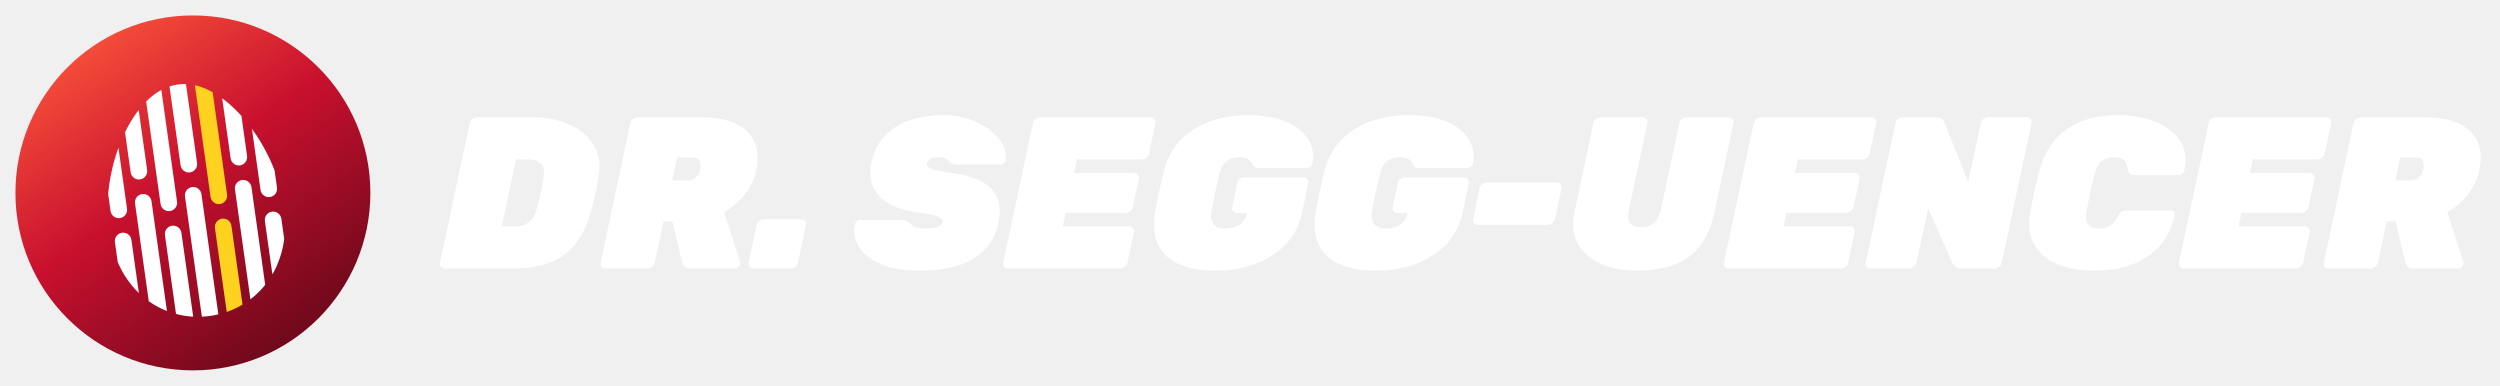
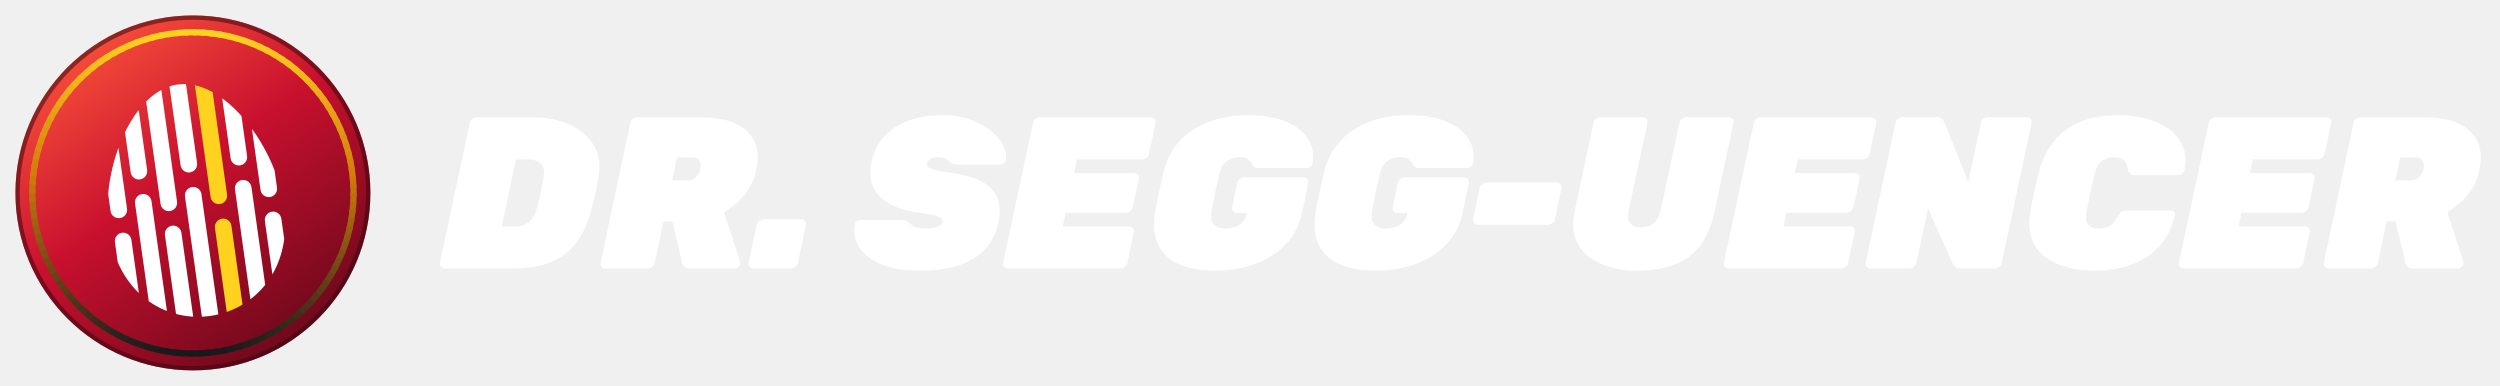
<svg xmlns="http://www.w3.org/2000/svg" viewBox="0 0 1296 200" width="1296" height="200">
  <g transform="translate(1.87 1.87) scale(0.38333)">
    <defs>
      <linearGradient id="gldark" x1="0.15" y1="0" x2="0.85" y2="1">
        <stop offset="0" stop-color="#ff5a3c" />
        <stop offset="0.45" stop-color="#c8102e" />
        <stop offset="1" stop-color="#5e0718" />
      </linearGradient>
    </defs>
    <circle cx="256.0" cy="256.0" r="240" fill="url(#gldark)" />
+     <circle cx="256.0" cy="256.0" r="237.1" fill="none" stroke="#3a0610" stroke-opacity="0.55" stroke-width="5.8" />
+     <path d="M256.0,38.8 A217.2,217.2 0 0 1 271.9,39.4" fill="none" stroke="#ffd21f" stroke-width="8.4" />
+     <path d="M267.4,39.1 A217.2,217.2 0 0 1 283.2,40.5" fill="none" stroke="#ffd21f" stroke-width="8.4" />
+     <path d="M278.7,40.0 A217.2,217.2 0 0 1 294.5,42.2" fill="none" stroke="#ffd11f" stroke-width="8.4" />
+     <path d="M290.0,41.5 A217.2,217.2 0 0 1 305.6,44.5" fill="none" stroke="#fed01f" stroke-width="8.4" />
+     <path d="M301.2,43.5 A217.2,217.2 0 0 1 316.6,47.4" fill="none" stroke="#fecf1e" stroke-width="8.4" />
+     <path d="M312.2,46.2 A217.2,217.2 0 0 1 327.4,50.9" fill="none" stroke="#fdce1e" stroke-width="8.4" />
+     <path d="M323.1,49.4 A217.2,217.2 0 0 1 338.1,54.9" fill="none" stroke="#fccc1e" stroke-width="8.4" />
+     <path d="M333.8,53.2 A217.2,217.2 0 0 1 348.5,59.5" fill="none" stroke="#fbcb1d" stroke-width="8.4" />
+     <path d="M344.3,57.6 A217.2,217.2 0 0 1 358.6,64.6" fill="none" stroke="#fac81d" stroke-width="8.4" />
+     <path d="M354.6,62.5 A217.2,217.2 0 0 1 368.5,70.2" fill="none" stroke="#f9c61c" stroke-width="8.4" />
+     <path d="M364.6,67.9 A217.2,217.2 0 0 1 378.1,76.4" fill="none" stroke="#f8c41c" stroke-width="8.4" />
+     <path d="M374.3,73.8 A217.2,217.2 0 0 1 387.3,83.0" fill="none" stroke="#f6c11b" stroke-width="8.4" />
+     <path d="M383.7,80.3 A217.2,217.2 0 0 1 396.2,90.1" fill="none" stroke="#f5be1b" stroke-width="8.4" />
+     <path d="M392.7,87.2 A217.2,217.2 0 0 1 404.7,97.7" fill="none" stroke="#f3bb1a" stroke-width="8.4" />
+     <path d="M401.3,94.6 A217.2,217.2 0 0 1 412.8,105.7" fill="none" stroke="#f1b719" stroke-width="8.4" />
+     <path d="M409.6,102.4 A217.2,217.2 0 0 1 420.4,114.1" fill="none" stroke="#efb418" stroke-width="8.4" />
+     <path d="M417.4,110.7 A217.2,217.2 0 0 1 427.6,122.9" fill="none" stroke="#edb018" stroke-width="8.4" />
+     <path d="M424.8,119.3 A217.2,217.2 0 0 1 434.4,132.0" fill="none" stroke="#ebac17" stroke-width="8.4" />
+     <path d="M431.7,128.3 A217.2,217.2 0 0 1 440.6,141.5" fill="none" stroke="#e9a816" stroke-width="8.4" />
+     <path d="M438.2,137.7 A217.2,217.2 0 0 1 446.3,151.4" fill="none" stroke="#e7a315" stroke-width="8.4" />
+     <path d="M444.1,147.4 A217.2,217.2 0 0 1 451.5,161.5" fill="none" stroke="#e59f14" stroke-width="8.4" />
+     <path d="M449.5,157.4 A217.2,217.2 0 0 1 456.2,171.8" fill="none" stroke="#e39a13" stroke-width="8.4" />
+     <path d="M454.4,167.7 A217.2,217.2 0 0 1 460.4,182.4" fill="none" stroke="#e09612" stroke-width="8.4" />
+     <path d="M458.8,178.2 A217.2,217.2 0 0 1 463.9,193.2" fill="none" stroke="#de9111" stroke-width="8.4" />
+     <path d="M462.6,188.9 A217.2,217.2 0 0 1 466.9,204.2" fill="none" stroke="#db8c10" stroke-width="8.4" />
+     <path d="M465.8,199.8 A217.2,217.2 0 0 1 469.4,215.3" fill="none" stroke="#d9870f" stroke-width="8.4" />
+     <path d="M468.5,210.8 A217.2,217.2 0 0 1 471.2,226.5" fill="none" stroke="#d6820e" stroke-width="8.4" />
+     <path d="M470.5,222.0 A217.2,217.2 0 0 1 472.4,237.8" fill="none" stroke="#d47d0d" stroke-width="8.4" />
+     <path d="M472.0,233.3 A217.2,217.2 0 0 1 473.1,249.2" fill="none" stroke="#ce780c" stroke-width="8.4" />
+     <path d="M472.9,244.6 A217.2,217.2 0 0 1 473.2,260.5" fill="none" stroke="#c5730d" stroke-width="8.4" />
+     <path d="M473.2,256.0 A217.2,217.2 0 0 1 472.6,271.9" fill="none" stroke="#bd6f0e" stroke-width="8.4" />
+     <path d="M472.9,267.4 A217.2,217.2 0 0 1 471.5,283.2" fill="none" stroke="#b46a0f" stroke-width="8.4" />
+     <path d="M472.0,278.7 A217.2,217.2 0 0 1 469.8,294.5" fill="none" stroke="#ab6610" stroke-width="8.4" />
+     <path d="M470.5,290.0 A217.2,217.2 0 0 1 467.5,305.6" fill="none" stroke="#a26110" stroke-width="8.4" />
+     <path d="M468.5,301.2 A217.2,217.2 0 0 1 464.6,316.6" fill="none" stroke="#995d11" stroke-width="8.4" />
+     <path d="M465.8,312.2 A217.2,217.2 0 0 1 461.1,327.4" fill="none" stroke="#915812" stroke-width="8.4" />
+     <path d="M462.6,323.1 A217.2,217.2 0 0 1 457.1,338.1" fill="none" stroke="#885413" stroke-width="8.4" />
+     <path d="M458.8,333.8 A217.2,217.2 0 0 1 452.5,348.5" fill="none" stroke="#804f13" stroke-width="8.4" />
+     <path d="M454.4,344.3 A217.2,217.2 0 0 1 447.4,358.6" fill="none" stroke="#784b14" stroke-width="8.4" />
+     <path d="M449.5,354.6 A217.2,217.2 0 0 1 441.8,368.5" fill="none" stroke="#704715" stroke-width="8.4" />
+     <path d="M444.1,364.6 A217.2,217.2 0 0 1 435.6,378.1" fill="none" stroke="#684316" stroke-width="8.4" />
+     <path d="M438.2,374.3 A217.2,217.2 0 0 1 429.0,387.3" fill="none" stroke="#613f16" stroke-width="8.4" />
+     <path d="M431.7,383.7 A217.2,217.2 0 0 1 421.9,396.2" fill="none" stroke="#5a3c17" stroke-width="8.4" />
+     <path d="M424.8,392.7 A217.2,217.2 0 0 1 414.3,404.7" fill="none" stroke="#533818" stroke-width="8.4" />
+     <path d="M417.4,401.3 A217.2,217.2 0 0 1 406.3,412.8" fill="none" stroke="#4c3418" stroke-width="8.4" />
+     <path d="M409.6,409.6 A217.2,217.2 0 0 1 397.9,420.4" fill="none" stroke="#463119" stroke-width="8.4" />
+     <path d="M401.3,417.4 A217.2,217.2 0 0 1 389.1,427.6" fill="none" stroke="#402e19" stroke-width="8.4" />
+     <path d="M392.7,424.8 A217.2,217.2 0 0 1 380.0,434.4" fill="none" stroke="#3a2b1a" stroke-width="8.4" />
+     <path d="M383.7,431.7 A217.2,217.2 0 0 1 370.5,440.6" fill="none" stroke="#35291a" stroke-width="8.4" />
+     <path d="M374.3,438.2 A217.2,217.2 0 0 1 360.6,446.3" fill="none" stroke="#30261b" stroke-width="8.4" />
+     <path d="M364.6,444.1 A217.2,217.2 0 0 1 350.5,451.5" fill="none" stroke="#2c241b" stroke-width="8.4" />
+     <path d="M354.6,449.5 A217.2,217.2 0 0 1 340.2,456.2" fill="none" stroke="#28221b" stroke-width="8.4" />
+     <path d="M344.3,454.4 A217.2,217.2 0 0 1 329.6,460.4" fill="none" stroke="#24201c" stroke-width="8.4" />
+     <path d="M333.8,458.8 A217.2,217.2 0 0 1 318.8,463.9" fill="none" stroke="#211e1c" stroke-width="8.4" />
+     <path d="M323.1,462.6 A217.2,217.2 0 0 1 307.8,466.9" fill="none" stroke="#1e1d1c" stroke-width="8.4" />
+     <path d="M312.2,465.8 A217.2,217.2 0 0 1 296.7,469.4" fill="none" stroke="#1c1b1d" stroke-width="8.4" />
+     <path d="M301.2,468.5 A217.2,217.2 0 0 1 285.5,471.2" fill="none" stroke="#1a1a1d" stroke-width="8.4" />
+     <path d="M290.0,470.5 A217.2,217.2 0 0 1 274.2,472.4" fill="none" stroke="#181a1d" stroke-width="8.4" />
+     <path d="M278.7,472.0 A217.2,217.2 0 0 1 262.8,473.1" fill="none" stroke="#18191d" stroke-width="8.4" />
+     <path d="M267.4,472.9 A217.2,217.2 0 0 1 251.5,473.2" fill="none" stroke="#17191d" stroke-width="8.4" />
+     <path d="M256.0,473.2 A217.2,217.2 0 0 1 240.1,472.6" fill="none" stroke="#17191d" stroke-width="8.4" />
+     <path d="M244.6,472.9 A217.2,217.2 0 0 1 228.8,471.5" fill="none" stroke="#18191d" stroke-width="8.4" />
+     <path d="M233.3,472.0 A217.2,217.2 0 0 1 217.5,469.8" fill="none" stroke="#181a1d" stroke-width="8.4" />
+     <path d="M222.0,470.5 A217.2,217.2 0 0 1 206.4,467.5" fill="none" stroke="#1a1a1d" stroke-width="8.4" />
+     <path d="M210.8,468.5 A217.2,217.2 0 0 1 195.4,464.6" fill="none" stroke="#1c1b1d" stroke-width="8.4" />
+     <path d="M199.8,465.8 A217.2,217.2 0 0 1 184.6,461.1" fill="none" stroke="#1e1d1c" stroke-width="8.4" />
+     <path d="M188.9,462.6 A217.2,217.2 0 0 1 173.9,457.1" fill="none" stroke="#211e1c" stroke-width="8.4" />
+     <path d="M178.2,458.8 A217.2,217.2 0 0 1 163.5,452.5" fill="none" stroke="#24201c" stroke-width="8.4" />
+     <path d="M167.7,454.4 A217.2,217.2 0 0 1 153.4,447.4" fill="none" stroke="#28221b" stroke-width="8.4" />
+     <path d="M157.4,449.5 A217.2,217.2 0 0 1 143.5,441.8" fill="none" stroke="#2c241b" stroke-width="8.4" />
+     <path d="M147.4,444.1 A217.2,217.2 0 0 1 133.9,435.6" fill="none" stroke="#30261b" stroke-width="8.4" />
+     <path d="M137.7,438.2 A217.2,217.2 0 0 1 124.7,429.0" fill="none" stroke="#35291a" stroke-width="8.4" />
+     <path d="M128.3,431.7 A217.2,217.2 0 0 1 115.8,421.9" fill="none" stroke="#3a2b1a" stroke-width="8.4" />
+     <path d="M119.3,424.8 A217.2,217.2 0 0 1 107.3,414.3" fill="none" stroke="#402e19" stroke-width="8.4" />
+     <path d="M110.7,417.4 A217.2,217.2 0 0 1 99.2,406.3" fill="none" stroke="#463119" stroke-width="8.4" />
+     <path d="M102.4,409.6 A217.2,217.2 0 0 1 91.6,397.9" fill="none" stroke="#4c3418" stroke-width="8.4" />
+     <path d="M94.6,401.3 A217.2,217.2 0 0 1 84.4,389.1" fill="none" stroke="#533818" stroke-width="8.4" />
+     <path d="M87.2,392.7 A217.2,217.2 0 0 1 77.6,380.0" fill="none" stroke="#5a3c17" stroke-width="8.4" />
+     <path d="M80.3,383.7 A217.2,217.2 0 0 1 71.4,370.5" fill="none" stroke="#613f16" stroke-width="8.4" />
+     <path d="M73.8,374.3 A217.2,217.2 0 0 1 65.7,360.6" fill="none" stroke="#684316" stroke-width="8.4" />
+     <path d="M67.9,364.6 A217.2,217.2 0 0 1 60.5,350.5" fill="none" stroke="#704715" stroke-width="8.4" />
+     <path d="M62.5,354.6 A217.2,217.2 0 0 1 55.8,340.2" fill="none" stroke="#784b14" stroke-width="8.4" />
+     <path d="M57.6,344.3 A217.2,217.2 0 0 1 51.6,329.6" fill="none" stroke="#804f13" stroke-width="8.4" />
+     <path d="M53.2,333.8 A217.2,217.2 0 0 1 48.1,318.8" fill="none" stroke="#885413" stroke-width="8.4" />
+     <path d="M49.4,323.1 A217.2,217.2 0 0 1 45.1,307.8" fill="none" stroke="#915812" stroke-width="8.4" />
+     <path d="M46.2,312.2 A217.2,217.2 0 0 1 42.6,296.7" fill="none" stroke="#995d11" stroke-width="8.4" />
+     <path d="M43.5,301.2 A217.2,217.2 0 0 1 40.8,285.5" fill="none" stroke="#a26110" stroke-width="8.4" />
+     <path d="M41.5,290.0 A217.2,217.2 0 0 1 39.6,274.2" fill="none" stroke="#ab6610" stroke-width="8.4" />
+     <path d="M40.0,278.7 A217.2,217.2 0 0 1 38.9,262.8" fill="none" stroke="#b46a0f" stroke-width="8.4" />
+     <path d="M39.1,267.4 A217.2,217.2 0 0 1 38.8,251.5" fill="none" stroke="#bd6f0e" stroke-width="8.4" />
+     <path d="M38.8,256.0 A217.2,217.2 0 0 1 39.4,240.1" fill="none" stroke="#c5730d" stroke-width="8.4" />
+     <path d="M39.1,244.6 A217.2,217.2 0 0 1 40.5,228.8" fill="none" stroke="#ce780c" stroke-width="8.4" />
+     <path d="M40.0,233.3 A217.2,217.2 0 0 1 42.2,217.5" fill="none" stroke="#d47d0d" stroke-width="8.4" />
+     <path d="M41.5,222.0 A217.2,217.2 0 0 1 44.5,206.4" fill="none" stroke="#d6820e" stroke-width="8.4" />
+     <path d="M43.5,210.8 A217.2,217.2 0 0 1 47.4,195.4" fill="none" stroke="#d9870f" stroke-width="8.4" />
+     <path d="M46.2,199.8 A217.2,217.2 0 0 1 50.9,184.6" fill="none" stroke="#db8c10" stroke-width="8.4" />
+     <path d="M49.4,188.9 A217.2,217.2 0 0 1 54.9,173.9" fill="none" stroke="#de9111" stroke-width="8.4" />
+     <path d="M53.2,178.2 A217.2,217.2 0 0 1 59.5,163.5" fill="none" stroke="#e09612" stroke-width="8.4" />
+     <path d="M57.6,167.7 A217.2,217.2 0 0 1 64.6,153.4" fill="none" stroke="#e39a13" stroke-width="8.4" />
+     <path d="M62.5,157.4 A217.2,217.2 0 0 1 70.2,143.5" fill="none" stroke="#e59f14" stroke-width="8.4" />
+     <path d="M67.9,147.4 A217.2,217.2 0 0 1 76.4,133.9" fill="none" stroke="#e7a315" stroke-width="8.4" />
+     <path d="M73.8,137.7 A217.2,217.2 0 0 1 83.0,124.7" fill="none" stroke="#e9a816" stroke-width="8.4" />
+     <path d="M80.3,128.3 A217.2,217.2 0 0 1 90.1,115.8" fill="none" stroke="#ebac17" stroke-width="8.4" />
+     <path d="M87.2,119.3 A217.2,217.2 0 0 1 97.7,107.3" fill="none" stroke="#edb018" stroke-width="8.4" />
+     <path d="M94.6,110.7 A217.2,217.2 0 0 1 105.7,99.2" fill="none" stroke="#efb418" stroke-width="8.4" />
+     <path d="M102.4,102.4 A217.2,217.2 0 0 1 114.1,91.6" fill="none" stroke="#f1b719" stroke-width="8.4" />
+     <path d="M110.7,94.6 A217.2,217.2 0 0 1 122.9,84.4" fill="none" stroke="#f3bb1a" stroke-width="8.4" />
+     <path d="M119.3,87.2 A217.2,217.2 0 0 1 132.0,77.6" fill="none" stroke="#f5be1b" stroke-width="8.4" />
+     <path d="M128.3,80.3 A217.2,217.2 0 0 1 141.5,71.4" fill="none" stroke="#f6c11b" stroke-width="8.4" />
+     <path d="M137.7,73.8 A217.2,217.2 0 0 1 151.4,65.7" fill="none" stroke="#f8c41c" stroke-width="8.4" />
+     <path d="M147.4,67.9 A217.2,217.2 0 0 1 161.5,60.5" fill="none" stroke="#f9c61c" stroke-width="8.4" />
+     <path d="M157.4,62.5 A217.2,217.2 0 0 1 171.8,55.8" fill="none" stroke="#fac81d" stroke-width="8.4" />
+     <path d="M167.7,57.6 A217.2,217.2 0 0 1 182.4,51.6" fill="none" stroke="#fbcb1d" stroke-width="8.4" />
+     <path d="M178.2,53.2 A217.2,217.2 0 0 1 193.2,48.1" fill="none" stroke="#fccc1e" stroke-width="8.4" />
+     <path d="M188.9,49.4 A217.2,217.2 0 0 1 204.2,45.1" fill="none" stroke="#fdce1e" stroke-width="8.4" />
+     <path d="M199.8,46.2 A217.2,217.2 0 0 1 215.3,42.6" fill="none" stroke="#fecf1e" stroke-width="8.4" />
+     <path d="M210.8,43.5 A217.2,217.2 0 0 1 226.5,40.8" fill="none" stroke="#fed01f" stroke-width="8.4" />
+     <path d="M222.0,41.5 A217.2,217.2 0 0 1 237.8,39.6" fill="none" stroke="#ffd11f" stroke-width="8.4" />
+     <path d="M233.3,40.0 A217.2,217.2 0 0 1 249.2,38.9" fill="none" stroke="#ffd21f" stroke-width="8.4" />
+     <path d="M244.6,39.1 A217.2,217.2 0 0 1 260.5,38.8" fill="none" stroke="#ffd21f" stroke-width="8.4" />
    <clipPath id="celdark">
      <path d="M256.0,108.0 L256.9,108.0 L257.7,108.0 L258.6,108.1 L259.5,108.1 L260.3,108.2 L261.2,108.2 L262.1,108.3 L262.9,108.4 L263.8,108.5 L264.6,108.6 L265.5,108.7 L266.4,108.9 L267.2,109.0 L268.1,109.2 L269.0,109.4 L269.8,109.5 L270.7,109.7 L271.5,109.9 L272.4,110.2 L273.3,110.4 L274.1,110.6 L275.0,110.9 L275.8,111.2 L276.7,111.5 L277.6,111.7 L278.4,112.0 L279.3,112.4 L280.1,112.7 L281.0,113.0 L281.8,113.4 L282.7,113.7 L283.5,114.1 L284.4,114.5 L285.2,114.9 L286.1,115.3 L286.9,115.7 L287.8,116.2 L288.6,116.6 L289.4,117.1 L290.3,117.5 L291.1,118.0 L292.0,118.5 L292.8,119.0 L293.6,119.5 L294.5,120.0 L295.3,120.6 L296.1,121.1 L297.0,121.7 L297.8,122.2 L298.6,122.8 L299.5,123.4 L300.3,124.0 L301.1,124.6 L301.9,125.2 L302.8,125.9 L303.6,126.5 L304.4,127.1 L305.2,127.8 L306.0,128.5 L306.8,129.2 L307.6,129.9 L308.4,130.6 L309.2,131.3 L310.0,132.0 L310.8,132.7 L311.6,133.5 L312.4,134.2 L313.2,135.0 L314.0,135.8 L314.8,136.6 L315.6,137.4 L316.4,138.2 L317.2,139.0 L317.9,139.8 L318.7,140.7 L319.5,141.5 L320.3,142.3 L321.0,143.2 L321.8,144.1 L322.6,145.0 L323.3,145.9 L324.1,146.8 L324.8,147.7 L325.6,148.6 L326.3,149.5 L327.1,150.4 L327.8,151.4 L328.5,152.3 L329.3,153.3 L330.0,154.3 L330.7,155.3 L331.4,156.2 L332.2,157.2 L332.9,158.2 L333.6,159.3 L334.3,160.3 L335.0,161.3 L335.7,162.3 L336.4,163.4 L337.1,164.4 L337.8,165.5 L338.5,166.6 L339.1,167.6 L339.8,168.7 L340.5,169.8 L341.2,170.9 L341.8,172.0 L342.5,173.1 L343.1,174.2 L343.8,175.4 L344.4,176.5 L345.1,177.6 L345.7,178.8 L346.3,179.9 L347.0,181.1 L347.6,182.3 L348.2,183.4 L348.8,184.6 L349.4,185.8 L350.0,187.0 L350.6,188.2 L351.2,189.4 L351.8,190.6 L352.4,191.8 L352.9,193.0 L353.5,194.3 L354.1,195.5 L354.6,196.7 L355.2,198.0 L355.7,199.2 L356.3,200.5 L356.8,201.7 L357.3,203.0 L357.8,204.3 L358.3,205.5 L358.9,206.8 L359.4,208.1 L359.8,209.4 L360.3,210.7 L360.8,212.0 L361.3,213.3 L361.8,214.6 L362.2,215.9 L362.7,217.2 L363.1,218.5 L363.6,219.8 L364.0,221.1 L364.4,222.4 L364.8,223.8 L365.3,225.1 L365.7,226.4 L366.1,227.8 L366.5,229.1 L366.8,230.5 L367.2,231.8 L367.6,233.1 L367.9,234.5 L368.3,235.9 L368.6,237.2 L369.0,238.6 L369.3,239.9 L369.6,241.3 L369.9,242.6 L370.2,244.0 L370.5,245.4 L370.8,246.7 L371.1,248.1 L371.4,249.5 L371.7,250.9 L371.9,252.2 L372.2,253.6 L372.4,255.0 L372.6,256.4 L372.9,257.7 L373.1,259.1 L373.3,260.5 L373.5,261.9 L373.7,263.2 L373.8,264.6 L374.0,266.0 L374.2,267.4 L374.3,268.8 L374.5,270.1 L374.6,271.5 L374.7,272.9 L374.8,274.3 L374.9,275.6 L375.0,277.0 L375.1,278.4 L375.2,279.8 L375.3,281.1 L375.3,282.5 L375.4,283.9 L375.4,285.3 L375.4,286.6 L375.5,288.0 L375.5,289.4 L375.5,290.7 L375.5,292.1 L375.4,293.4 L375.4,294.8 L375.4,296.1 L375.3,297.5 L375.3,298.9 L375.2,300.2 L375.1,301.5 L375.0,302.9 L374.9,304.2 L374.8,305.6 L374.7,306.9 L374.6,308.2 L374.4,309.6 L374.3,310.9 L374.1,312.2 L374.0,313.5 L373.8,314.8 L373.6,316.1 L373.4,317.4 L373.2,318.7 L373.0,320.0 L372.7,321.3 L372.5,322.6 L372.2,323.9 L372.0,325.2 L371.7,326.5 L371.4,327.7 L371.1,329.0 L370.8,330.3 L370.5,331.5 L370.2,332.8 L369.8,334.0 L369.5,335.3 L369.1,336.5 L368.8,337.7 L368.4,339.0 L368.0,340.2 L367.6,341.4 L367.2,342.6 L366.8,343.8 L366.4,345.0 L365.9,346.2 L365.5,347.4 L365.0,348.6 L364.6,349.7 L364.1,350.9 L363.6,352.1 L363.1,353.2 L362.6,354.4 L362.1,355.5 L361.5,356.6 L361.0,357.8 L360.4,358.9 L359.9,360.0 L359.3,361.1 L358.7,362.2 L358.1,363.3 L357.5,364.4 L356.9,365.4 L356.3,366.5 L355.7,367.6 L355.1,368.6 L354.4,369.7 L353.7,370.7 L353.1,371.7 L352.4,372.7 L351.7,373.8 L351.0,374.8 L350.3,375.8 L349.6,376.7 L348.9,377.7 L348.1,378.7 L347.4,379.7 L346.7,380.6 L345.9,381.6 L345.1,382.5 L344.3,383.4 L343.6,384.3 L342.8,385.2 L342.0,386.1 L341.1,387.0 L340.3,387.9 L339.5,388.8 L338.7,389.7 L337.8,390.5 L337.0,391.3 L336.1,392.2 L335.2,393.0 L334.3,393.8 L333.4,394.6 L332.6,395.4 L331.6,396.2 L330.7,397.0 L329.8,397.8 L328.9,398.5 L328.0,399.3 L327.0,400.0 L326.1,400.7 L325.1,401.4 L324.1,402.1 L323.2,402.8 L322.2,403.5 L321.2,404.2 L320.2,404.9 L319.2,405.5 L318.2,406.1 L317.2,406.8 L316.2,407.4 L315.2,408.0 L314.1,408.6 L313.1,409.2 L312.1,409.8 L311.0,410.3 L310.0,410.9 L308.9,411.4 L307.8,412.0 L306.8,412.5 L305.7,413.0 L304.6,413.5 L303.5,414.0 L302.4,414.5 L301.3,414.9 L300.2,415.4 L299.1,415.8 L298.0,416.3 L296.9,416.7 L295.8,417.1 L294.7,417.5 L293.5,417.9 L292.4,418.3 L291.3,418.6 L290.1,419.0 L289.0,419.3 L287.8,419.6 L286.7,420.0 L285.5,420.3 L284.4,420.5 L283.2,420.8 L282.1,421.1 L280.9,421.4 L279.7,421.6 L278.5,421.8 L277.4,422.1 L276.2,422.3 L275.0,422.5 L273.8,422.6 L272.7,422.8 L271.5,423.0 L270.3,423.1 L269.1,423.3 L267.9,423.4 L266.7,423.5 L265.5,423.6 L264.4,423.7 L263.2,423.8 L262.0,423.8 L260.8,423.9 L259.6,423.9 L258.4,424.0 L257.2,424.0 L256.0,424.0 L254.8,424.0 L253.6,424.0 L252.4,423.9 L251.2,423.9 L250.0,423.8 L248.8,423.8 L247.6,423.7 L246.5,423.6 L245.3,423.5 L244.1,423.4 L242.9,423.3 L241.7,423.1 L240.5,423.0 L239.3,422.8 L238.2,422.6 L237.0,422.5 L235.8,422.3 L234.6,422.1 L233.5,421.8 L232.3,421.6 L231.1,421.4 L229.9,421.1 L228.8,420.8 L227.6,420.5 L226.5,420.3 L225.3,420.0 L224.2,419.6 L223.0,419.3 L221.9,419.0 L220.7,418.6 L219.6,418.3 L218.5,417.9 L217.3,417.5 L216.2,417.1 L215.1,416.7 L214.0,416.3 L212.9,415.8 L211.8,415.4 L210.7,414.9 L209.6,414.5 L208.5,414.0 L207.4,413.5 L206.3,413.0 L205.2,412.5 L204.2,412.0 L203.1,411.4 L202.0,410.9 L201.0,410.3 L199.9,409.8 L198.9,409.2 L197.9,408.6 L196.8,408.0 L195.8,407.4 L194.8,406.8 L193.8,406.1 L192.8,405.5 L191.8,404.9 L190.8,404.2 L189.8,403.5 L188.8,402.8 L187.9,402.1 L186.9,401.4 L185.9,400.7 L185.0,400.0 L184.0,399.3 L183.1,398.5 L182.2,397.8 L181.3,397.0 L180.4,396.2 L179.4,395.4 L178.6,394.6 L177.7,393.8 L176.8,393.0 L175.9,392.2 L175.0,391.3 L174.2,390.5 L173.3,389.7 L172.5,388.8 L171.7,387.9 L170.9,387.0 L170.0,386.1 L169.2,385.2 L168.4,384.3 L167.7,383.4 L166.9,382.5 L166.1,381.6 L165.3,380.6 L164.6,379.7 L163.9,378.7 L163.1,377.7 L162.4,376.7 L161.7,375.8 L161.0,374.8 L160.3,373.8 L159.6,372.7 L158.9,371.7 L158.3,370.7 L157.6,369.7 L156.9,368.6 L156.3,367.6 L155.7,366.5 L155.1,365.4 L154.5,364.4 L153.9,363.3 L153.3,362.2 L152.7,361.1 L152.1,360.0 L151.6,358.9 L151.0,357.8 L150.5,356.6 L149.9,355.5 L149.4,354.4 L148.9,353.2 L148.4,352.1 L147.9,350.9 L147.4,349.7 L147.0,348.6 L146.5,347.4 L146.1,346.2 L145.6,345.0 L145.2,343.8 L144.8,342.6 L144.4,341.4 L144.0,340.2 L143.6,339.0 L143.2,337.7 L142.9,336.5 L142.5,335.3 L142.2,334.0 L141.8,332.8 L141.5,331.5 L141.2,330.3 L140.9,329.0 L140.6,327.7 L140.3,326.5 L140.0,325.2 L139.8,323.9 L139.5,322.6 L139.3,321.3 L139.0,320.0 L138.8,318.7 L138.6,317.4 L138.4,316.1 L138.2,314.8 L138.0,313.5 L137.9,312.2 L137.7,310.9 L137.6,309.6 L137.4,308.2 L137.3,306.9 L137.2,305.6 L137.1,304.2 L137.0,302.9 L136.9,301.5 L136.8,300.2 L136.7,298.9 L136.7,297.5 L136.6,296.1 L136.6,294.8 L136.6,293.4 L136.5,292.1 L136.5,290.7 L136.5,289.4 L136.5,288.0 L136.6,286.6 L136.6,285.3 L136.6,283.9 L136.7,282.5 L136.7,281.1 L136.8,279.8 L136.9,278.4 L137.0,277.0 L137.1,275.6 L137.2,274.3 L137.3,272.9 L137.4,271.5 L137.5,270.1 L137.7,268.8 L137.8,267.4 L138.0,266.0 L138.2,264.6 L138.3,263.2 L138.5,261.9 L138.7,260.5 L138.9,259.1 L139.1,257.7 L139.4,256.4 L139.6,255.0 L139.8,253.6 L140.1,252.2 L140.3,250.9 L140.6,249.5 L140.9,248.1 L141.2,246.7 L141.5,245.4 L141.8,244.0 L142.1,242.6 L142.4,241.3 L142.7,239.9 L143.0,238.6 L143.4,237.2 L143.7,235.9 L144.1,234.5 L144.4,233.1 L144.8,231.8 L145.2,230.5 L145.5,229.1 L145.9,227.8 L146.3,226.4 L146.7,225.1 L147.2,223.8 L147.6,222.4 L148.0,221.1 L148.4,219.8 L148.9,218.5 L149.3,217.2 L149.8,215.9 L150.2,214.6 L150.7,213.3 L151.2,212.0 L151.7,210.7 L152.2,209.4 L152.6,208.1 L153.1,206.8 L153.7,205.5 L154.2,204.3 L154.7,203.0 L155.2,201.7 L155.7,200.5 L156.3,199.2 L156.8,198.0 L157.4,196.7 L157.9,195.5 L158.5,194.3 L159.1,193.0 L159.6,191.8 L160.2,190.6 L160.8,189.4 L161.4,188.2 L162.0,187.0 L162.6,185.8 L163.2,184.6 L163.8,183.4 L164.4,182.3 L165.0,181.1 L165.7,179.9 L166.3,178.8 L166.9,177.6 L167.6,176.5 L168.2,175.4 L168.9,174.2 L169.5,173.1 L170.2,172.0 L170.8,170.9 L171.5,169.8 L172.2,168.7 L172.9,167.6 L173.5,166.6 L174.2,165.5 L174.9,164.4 L175.6,163.4 L176.3,162.3 L177.0,161.3 L177.7,160.3 L178.4,159.3 L179.1,158.2 L179.8,157.2 L180.6,156.2 L181.3,155.3 L182.0,154.3 L182.7,153.3 L183.5,152.3 L184.2,151.4 L184.9,150.4 L185.7,149.5 L186.4,148.6 L187.2,147.7 L187.9,146.8 L188.7,145.9 L189.4,145.0 L190.2,144.1 L191.0,143.2 L191.7,142.3 L192.5,141.5 L193.3,140.7 L194.1,139.8 L194.8,139.0 L195.6,138.2 L196.4,137.4 L197.2,136.6 L198.0,135.8 L198.8,135.0 L199.6,134.2 L200.4,133.5 L201.2,132.7 L202.0,132.0 L202.8,131.3 L203.6,130.6 L204.4,129.9 L205.2,129.2 L206.0,128.5 L206.8,127.8 L207.6,127.1 L208.4,126.5 L209.2,125.9 L210.1,125.2 L210.9,124.6 L211.7,124.0 L212.5,123.4 L213.4,122.8 L214.2,122.2 L215.0,121.7 L215.9,121.1 L216.7,120.6 L217.5,120.0 L218.4,119.5 L219.2,119.0 L220.0,118.5 L220.9,118.0 L221.7,117.5 L222.6,117.1 L223.4,116.6 L224.2,116.2 L225.1,115.7 L225.9,115.3 L226.8,114.9 L227.6,114.5 L228.5,114.1 L229.3,113.7 L230.2,113.4 L231.0,113.0 L231.9,112.7 L232.7,112.4 L233.6,112.0 L234.4,111.7 L235.3,111.5 L236.2,111.2 L237.0,110.9 L237.9,110.6 L238.7,110.4 L239.6,110.2 L240.5,109.9 L241.3,109.7 L242.2,109.5 L243.0,109.4 L243.9,109.2 L244.8,109.0 L245.6,108.9 L246.5,108.7 L247.4,108.6 L248.2,108.5 L249.1,108.4 L249.9,108.3 L250.8,108.2 L251.7,108.2 L252.5,108.1 L253.4,108.1 L254.3,108.0 L255.1,108.0Z" />
    </clipPath>
    <g transform="rotate(-8 256.0 256.0)">
      <g clip-path="url(#celdark)">
        <rect x="142.3" y="145.7" width="22.5" height="130.3" rx="11.3" fill="#fff" />
        <rect x="142.3" y="296.0" width="22.5" height="126.8" rx="11.3" fill="#fff" />
        <rect x="176.5" y="87.0" width="22.5" height="141.0" rx="11.3" fill="#fff" />
        <rect x="176.5" y="248.0" width="22.5" height="214.1" rx="11.3" fill="#fff" />
        <rect x="210.6" y="57.4" width="22.5" height="218.6" rx="11.3" fill="#fff" />
        <rect x="210.6" y="296.0" width="22.5" height="183.0" rx="11.3" fill="#fff" />
        <rect x="244.7" y="48.0" width="22.5" height="180.0" rx="11.3" fill="#fff" />
        <rect x="244.7" y="248.0" width="22.5" height="236.0" rx="11.3" fill="#fff" />
        <rect x="278.9" y="57.4" width="22.5" height="218.6" rx="11.3" fill="#ffd21f" />
        <rect x="278.9" y="296.0" width="22.5" height="183.0" rx="11.3" fill="#ffd21f" />
        <rect x="313.0" y="87.0" width="22.5" height="141.0" rx="11.3" fill="#fff" />
        <rect x="313.0" y="248.0" width="22.5" height="214.1" rx="11.3" fill="#fff" />
        <rect x="347.1" y="145.7" width="22.5" height="130.3" rx="11.3" fill="#fff" />
        <rect x="347.1" y="296.0" width="22.5" height="126.8" rx="11.3" fill="#fff" />
      </g>
    </g>
  </g>
  <path transform="translate(228.4,139.2)" d="M2.128 0.0Q0.896 0.0 0.168 -0.896Q-0.56 -1.792 -0.336 -3.024L15.12 -75.376Q15.344 -76.608 16.408 -77.504Q17.472 -78.4 18.704 -78.4H48.72Q55.776 -78.4 62.272 -76.384Q68.768 -74.368 73.64 -70.504Q78.512 -66.64 80.864 -60.872Q83.216 -55.104 81.872 -47.6Q81.088 -42.784 80.304 -39.144Q79.52 -35.504 78.288 -30.912Q75.6 -20.384 70.448 -13.496Q65.296 -6.608 57.176 -3.304Q49.056 0.0 37.184 0.0ZM31.696 -21.84H38.976Q41.44 -21.84 43.624 -22.792Q45.808 -23.744 47.432 -25.76Q49.056 -27.776 49.84 -30.912Q50.736 -34.16 51.352 -36.736Q51.968 -39.312 52.472 -41.944Q52.976 -44.576 53.424 -47.6Q54.208 -52.304 51.912 -54.432Q49.616 -56.56 45.808 -56.56H39.088ZM85.344 0.0Q84.112 0.0 83.44 -0.896Q82.768 -1.792 82.992 -3.024L98.336 -75.376Q98.56 -76.608 99.68 -77.504Q100.8 -78.4 102.032 -78.4H135.184Q151.312 -78.4 158.816 -71.12Q166.32 -63.84 163.632 -51.184Q162.064 -43.68 157.472 -38.136Q152.88 -32.592 146.944 -29.232L155.232 -3.696Q155.344 -3.36 155.4 -3.136Q155.456 -2.912 155.344 -2.464Q155.12 -1.456 154.224 -0.728Q153.328 0.0 152.32 0.0H129.36Q127.12 0.0 126.28 -1.12Q125.44 -2.24 125.216 -3.024L120.176 -24.416H115.584L110.992 -3.024Q110.768 -1.792 109.648 -0.896Q108.528 0.0 107.296 0.0ZM120.064 -45.696H128.24Q130.816 -45.696 132.496 -47.432Q134.176 -49.168 134.624 -51.408Q135.072 -53.648 134.288 -55.608Q133.504 -57.568 130.704 -57.568H122.528ZM162.176 0.0Q160.944 0.0 160.216 -0.896Q159.488 -1.792 159.712 -3.024L163.856 -22.512Q164.08 -23.744 165.2 -24.64Q166.32 -25.536 167.552 -25.536H187.04Q188.272 -25.536 188.944 -24.64Q189.616 -23.744 189.392 -22.512L185.248 -3.024Q185.024 -1.792 183.96 -0.896Q182.896 0.0 181.664 0.0ZM248.64 1.12Q236.32 1.12 228.368 -2.24Q220.416 -5.6 217.0 -11.088Q213.584 -16.576 214.704 -22.736Q214.928 -23.744 215.768 -24.472Q216.608 -25.2 217.616 -25.2H238.896Q240.688 -25.2 241.528 -24.696Q242.368 -24.192 243.376 -23.296Q244.272 -22.512 245.336 -21.896Q246.4 -21.28 247.856 -21.0Q249.312 -20.72 251.104 -20.72Q254.912 -20.72 257.376 -21.56Q259.84 -22.4 260.176 -23.856Q260.512 -25.2 259.392 -26.096Q258.272 -26.992 255.248 -27.72Q252.224 -28.448 246.848 -29.12Q238.224 -30.352 232.4 -33.656Q226.576 -36.96 224.168 -42.448Q221.76 -47.936 223.44 -55.328Q225.792 -66.752 235.536 -73.136Q245.28 -79.52 260.512 -79.52Q268.128 -79.52 274.344 -77.336Q280.56 -75.152 284.984 -71.624Q289.408 -68.096 291.536 -64.064Q293.664 -60.032 292.992 -56.336Q292.88 -55.328 291.984 -54.6Q291.088 -53.872 290.192 -53.872H267.792Q266.224 -53.872 265.384 -54.32Q264.544 -54.768 263.648 -55.664Q263.2 -56.224 261.856 -56.952Q260.512 -57.68 258.16 -57.68Q255.36 -57.68 253.904 -56.84Q252.448 -56.0 252.112 -54.544Q251.888 -53.536 252.728 -52.64Q253.568 -51.744 256.088 -51.072Q258.608 -50.4 263.536 -49.728Q274.512 -48.384 280.616 -45.024Q286.72 -41.664 288.736 -36.344Q290.752 -31.024 289.184 -23.744Q286.608 -11.536 276.416 -5.208Q266.224 1.12 248.64 1.12ZM294.112 0.0Q292.88 0.0 292.152 -0.896Q291.424 -1.792 291.648 -3.024L307.104 -75.376Q307.328 -76.608 308.392 -77.504Q309.456 -78.4 310.688 -78.4H368.144Q369.376 -78.4 370.104 -77.504Q370.832 -76.608 370.608 -75.376L367.248 -59.584Q367.024 -58.352 365.904 -57.456Q364.784 -56.56 363.552 -56.56H329.952L328.384 -49.504H359.52Q360.752 -49.504 361.48 -48.608Q362.208 -47.712 361.984 -46.48L358.848 -31.92Q358.624 -30.688 357.504 -29.792Q356.384 -28.896 355.152 -28.896H324.016L322.56 -21.84H357.056Q358.288 -21.84 358.96 -20.944Q359.632 -20.048 359.408 -18.816L356.048 -3.024Q355.824 -1.792 354.76 -0.896Q353.696 0.0 352.464 0.0ZM401.632 1.12Q390.32 1.12 382.76 -2.24Q375.2 -5.6 371.952 -12.432Q368.704 -19.264 370.496 -29.68Q371.28 -34.272 372.456 -39.648Q373.632 -45.024 374.752 -49.84Q377.216 -59.808 383.432 -66.36Q389.648 -72.912 398.72 -76.216Q407.792 -79.52 418.768 -79.52Q427.616 -79.52 434.28 -77.56Q440.944 -75.6 445.2 -72.128Q449.456 -68.656 451.192 -64.12Q452.928 -59.584 452.032 -54.544Q451.808 -53.536 450.912 -52.808Q450.016 -52.08 449.008 -52.08H424.256Q423.024 -52.08 422.352 -52.416Q421.68 -52.752 421.232 -53.312Q421.008 -53.872 420.392 -54.936Q419.776 -56.0 418.376 -56.84Q416.976 -57.68 414.176 -57.68Q410.032 -57.68 407.4 -55.608Q404.768 -53.536 403.76 -49.28Q402.64 -44.688 401.632 -39.872Q400.624 -35.056 399.728 -30.24Q398.832 -25.2 400.736 -22.96Q402.64 -20.72 406.784 -20.72Q409.584 -20.72 411.88 -21.504Q414.176 -22.288 415.8 -24.08Q417.424 -25.872 417.984 -28.672V-28.784H412.72Q411.488 -28.784 410.816 -29.68Q410.144 -30.576 410.368 -31.808L412.944 -44.24Q413.168 -45.472 414.288 -46.368Q415.408 -47.264 416.64 -47.264H447.44Q448.672 -47.264 449.344 -46.368Q450.016 -45.472 449.792 -44.24L446.768 -29.68Q444.752 -19.6 438.312 -12.768Q431.872 -5.936 422.408 -2.408Q412.944 1.12 401.632 1.12ZM484.848 1.12Q473.536 1.12 465.976 -2.24Q458.416 -5.6 455.168 -12.432Q451.92 -19.264 453.712 -29.68Q454.496 -34.272 455.672 -39.648Q456.848 -45.024 457.968 -49.84Q460.432 -59.808 466.648 -66.36Q472.864 -72.912 481.936 -76.216Q491.008 -79.52 501.984 -79.52Q510.832 -79.52 517.496 -77.56Q524.16 -75.6 528.416 -72.128Q532.672 -68.656 534.408 -64.12Q536.144 -59.584 535.248 -54.544Q535.024 -53.536 534.128 -52.808Q533.232 -52.08 532.224 -52.08H507.472Q506.24 -52.08 505.568 -52.416Q504.896 -52.752 504.448 -53.312Q504.224 -53.872 503.608 -54.936Q502.992 -56.0 501.592 -56.84Q500.192 -57.68 497.392 -57.68Q493.248 -57.68 490.616 -55.608Q487.984 -53.536 486.976 -49.28Q485.856 -44.688 484.848 -39.872Q483.84 -35.056 482.944 -30.24Q482.048 -25.2 483.952 -22.96Q485.856 -20.72 490.0 -20.72Q492.8 -20.72 495.096 -21.504Q497.392 -22.288 499.016 -24.08Q500.64 -25.872 501.2 -28.672V-28.784H495.936Q494.704 -28.784 494.032 -29.68Q493.36 -30.576 493.584 -31.808L496.16 -44.24Q496.384 -45.472 497.504 -46.368Q498.624 -47.264 499.856 -47.264H530.656Q531.888 -47.264 532.56 -46.368Q533.232 -45.472 533.008 -44.24L529.984 -29.68Q527.968 -19.6 521.528 -12.768Q515.088 -5.936 505.624 -2.408Q496.16 1.12 484.848 1.12ZM537.6 -22.624Q536.368 -22.624 535.696 -23.52Q535.024 -24.416 535.248 -25.648L538.608 -41.552Q538.944 -42.784 540.008 -43.68Q541.072 -44.576 542.304 -44.576H578.704Q579.936 -44.576 580.664 -43.68Q581.392 -42.784 581.056 -41.552L577.696 -25.648Q577.472 -24.416 576.352 -23.52Q575.232 -22.624 574 -22.624ZM619.92 1.12Q612.752 1.12 606.256 -0.728Q599.76 -2.576 595.0 -6.328Q590.24 -10.08 588.224 -15.848Q586.208 -21.616 587.888 -29.568L597.632 -75.376Q597.856 -76.608 598.92 -77.504Q599.984 -78.4 601.216 -78.4H623.168Q624.4 -78.4 625.128 -77.504Q625.856 -76.608 625.632 -75.376L615.888 -30.016Q614.992 -25.872 616.616 -23.632Q618.24 -21.392 622.384 -21.392Q626.528 -21.392 629.048 -23.632Q631.568 -25.872 632.464 -30.016L642.208 -75.376Q642.432 -76.608 643.496 -77.504Q644.56 -78.4 645.792 -78.4H667.744Q668.976 -78.4 669.704 -77.504Q670.432 -76.608 670.208 -75.376L660.464 -29.568Q657.104 -13.664 647.36 -6.272Q637.616 1.12 619.92 1.12ZM667.744 0.0Q666.512 0.0 665.784 -0.896Q665.056 -1.792 665.28 -3.024L680.736 -75.376Q680.96 -76.608 682.024 -77.504Q683.088 -78.4 684.32 -78.4H741.776Q743.008 -78.4 743.736 -77.504Q744.464 -76.608 744.24 -75.376L740.88 -59.584Q740.656 -58.352 739.536 -57.456Q738.416 -56.56 737.184 -56.56H703.584L702.016 -49.504H733.152Q734.384 -49.504 735.112 -48.608Q735.84 -47.712 735.616 -46.48L732.48 -31.92Q732.256 -30.688 731.136 -29.792Q730.016 -28.896 728.784 -28.896H697.648L696.192 -21.84H730.688Q731.92 -21.84 732.592 -20.944Q733.264 -20.048 733.04 -18.816L729.68 -3.024Q729.456 -1.792 728.392 -0.896Q727.328 0.0 726.096 0.0ZM741.216 0.0Q739.984 0.0 739.256 -0.896Q738.528 -1.792 738.752 -3.024L754.208 -75.376Q754.432 -76.608 755.496 -77.504Q756.56 -78.4 757.792 -78.4H775.488Q777.728 -78.4 778.512 -77.392Q779.296 -76.384 779.52 -75.824L791.952 -44.8L798.448 -75.376Q798.672 -76.608 799.736 -77.504Q800.8 -78.4 802.032 -78.4H822.304Q823.536 -78.4 824.264 -77.504Q824.992 -76.608 824.768 -75.376L809.312 -3.024Q809.088 -1.792 808.024 -0.896Q806.96 0.0 805.728 0.0H788.032Q785.792 0.0 784.952 -1.064Q784.112 -2.128 783.888 -2.576L771.12 -31.136L765.072 -3.024Q764.848 -1.792 763.784 -0.896Q762.72 0.0 761.488 0.0ZM857.36 1.12Q849.744 1.12 843.08 -0.616Q836.416 -2.352 831.656 -6.048Q826.896 -9.744 824.824 -15.456Q822.752 -21.168 824.096 -29.232Q824.88 -33.824 826.056 -39.088Q827.232 -44.352 828.352 -49.168Q831.04 -59.584 836.64 -66.304Q842.24 -73.024 850.64 -76.272Q859.04 -79.52 870.016 -79.52Q876.736 -79.52 883.4 -77.896Q890.064 -76.272 895.216 -72.8Q900.368 -69.328 902.944 -63.896Q905.52 -58.464 903.952 -50.848Q903.728 -49.84 902.832 -49.112Q901.936 -48.384 900.928 -48.384H878.08Q876.288 -48.384 875.616 -49.112Q874.944 -49.84 874.608 -51.632Q874.16 -55.216 872.312 -56.448Q870.464 -57.68 867.552 -57.68Q863.856 -57.68 861.224 -55.72Q858.592 -53.76 857.36 -48.608Q855.008 -39.424 853.328 -29.792Q852.432 -24.64 854.224 -22.68Q856.016 -20.72 859.712 -20.72Q862.624 -20.72 865.088 -22.064Q867.552 -23.408 869.344 -26.768Q870.352 -28.672 871.36 -29.344Q872.368 -30.016 874.16 -30.016H897.008Q898.016 -30.016 898.632 -29.288Q899.248 -28.56 899.024 -27.552Q897.232 -19.936 893.368 -14.504Q889.504 -9.072 883.96 -5.6Q878.416 -2.128 871.696 -0.504Q864.976 1.12 857.36 1.12ZM903.616 0.0Q902.384 0.0 901.656 -0.896Q900.928 -1.792 901.152 -3.024L916.608 -75.376Q916.832 -76.608 917.896 -77.504Q918.96 -78.4 920.192 -78.4H977.648Q978.88 -78.4 979.608 -77.504Q980.336 -76.608 980.112 -75.376L976.752 -59.584Q976.528 -58.352 975.408 -57.456Q974.288 -56.56 973.056 -56.56H939.456L937.888 -49.504H969.024Q970.256 -49.504 970.984 -48.608Q971.712 -47.712 971.488 -46.48L968.352 -31.92Q968.128 -30.688 967.008 -29.792Q965.888 -28.896 964.656 -28.896H933.52L932.064 -21.84H966.56Q967.792 -21.84 968.464 -20.944Q969.136 -20.048 968.912 -18.816L965.552 -3.024Q965.328 -1.792 964.264 -0.896Q963.2 0.0 961.968 0.0ZM978.656 0.0Q977.424 0.0 976.752 -0.896Q976.08 -1.792 976.304 -3.024L991.648 -75.376Q991.872 -76.608 992.992 -77.504Q994.112 -78.4 995.344 -78.4H1028.496Q1044.624 -78.4 1052.128 -71.12Q1059.632 -63.84 1056.944 -51.184Q1055.376 -43.68 1050.784 -38.136Q1046.192 -32.592 1040.256 -29.232L1048.544 -3.696Q1048.656 -3.36 1048.712 -3.136Q1048.768 -2.912 1048.656 -2.464Q1048.432 -1.456 1047.536 -0.728Q1046.64 0.0 1045.632 0.0H1022.672Q1020.432 0.0 1019.592 -1.12Q1018.752 -2.24 1018.528 -3.024L1013.488 -24.416H1008.896L1004.304 -3.024Q1004.08 -1.792 1002.96 -0.896Q1001.84 0.0 1000.608 0.0ZM1013.376 -45.696H1021.552Q1024.128 -45.696 1025.808 -47.432Q1027.488 -49.168 1027.936 -51.408Q1028.384 -53.648 1027.6 -55.608Q1026.816 -57.568 1024.016 -57.568H1015.84Z" fill="#fff" />
</svg>
